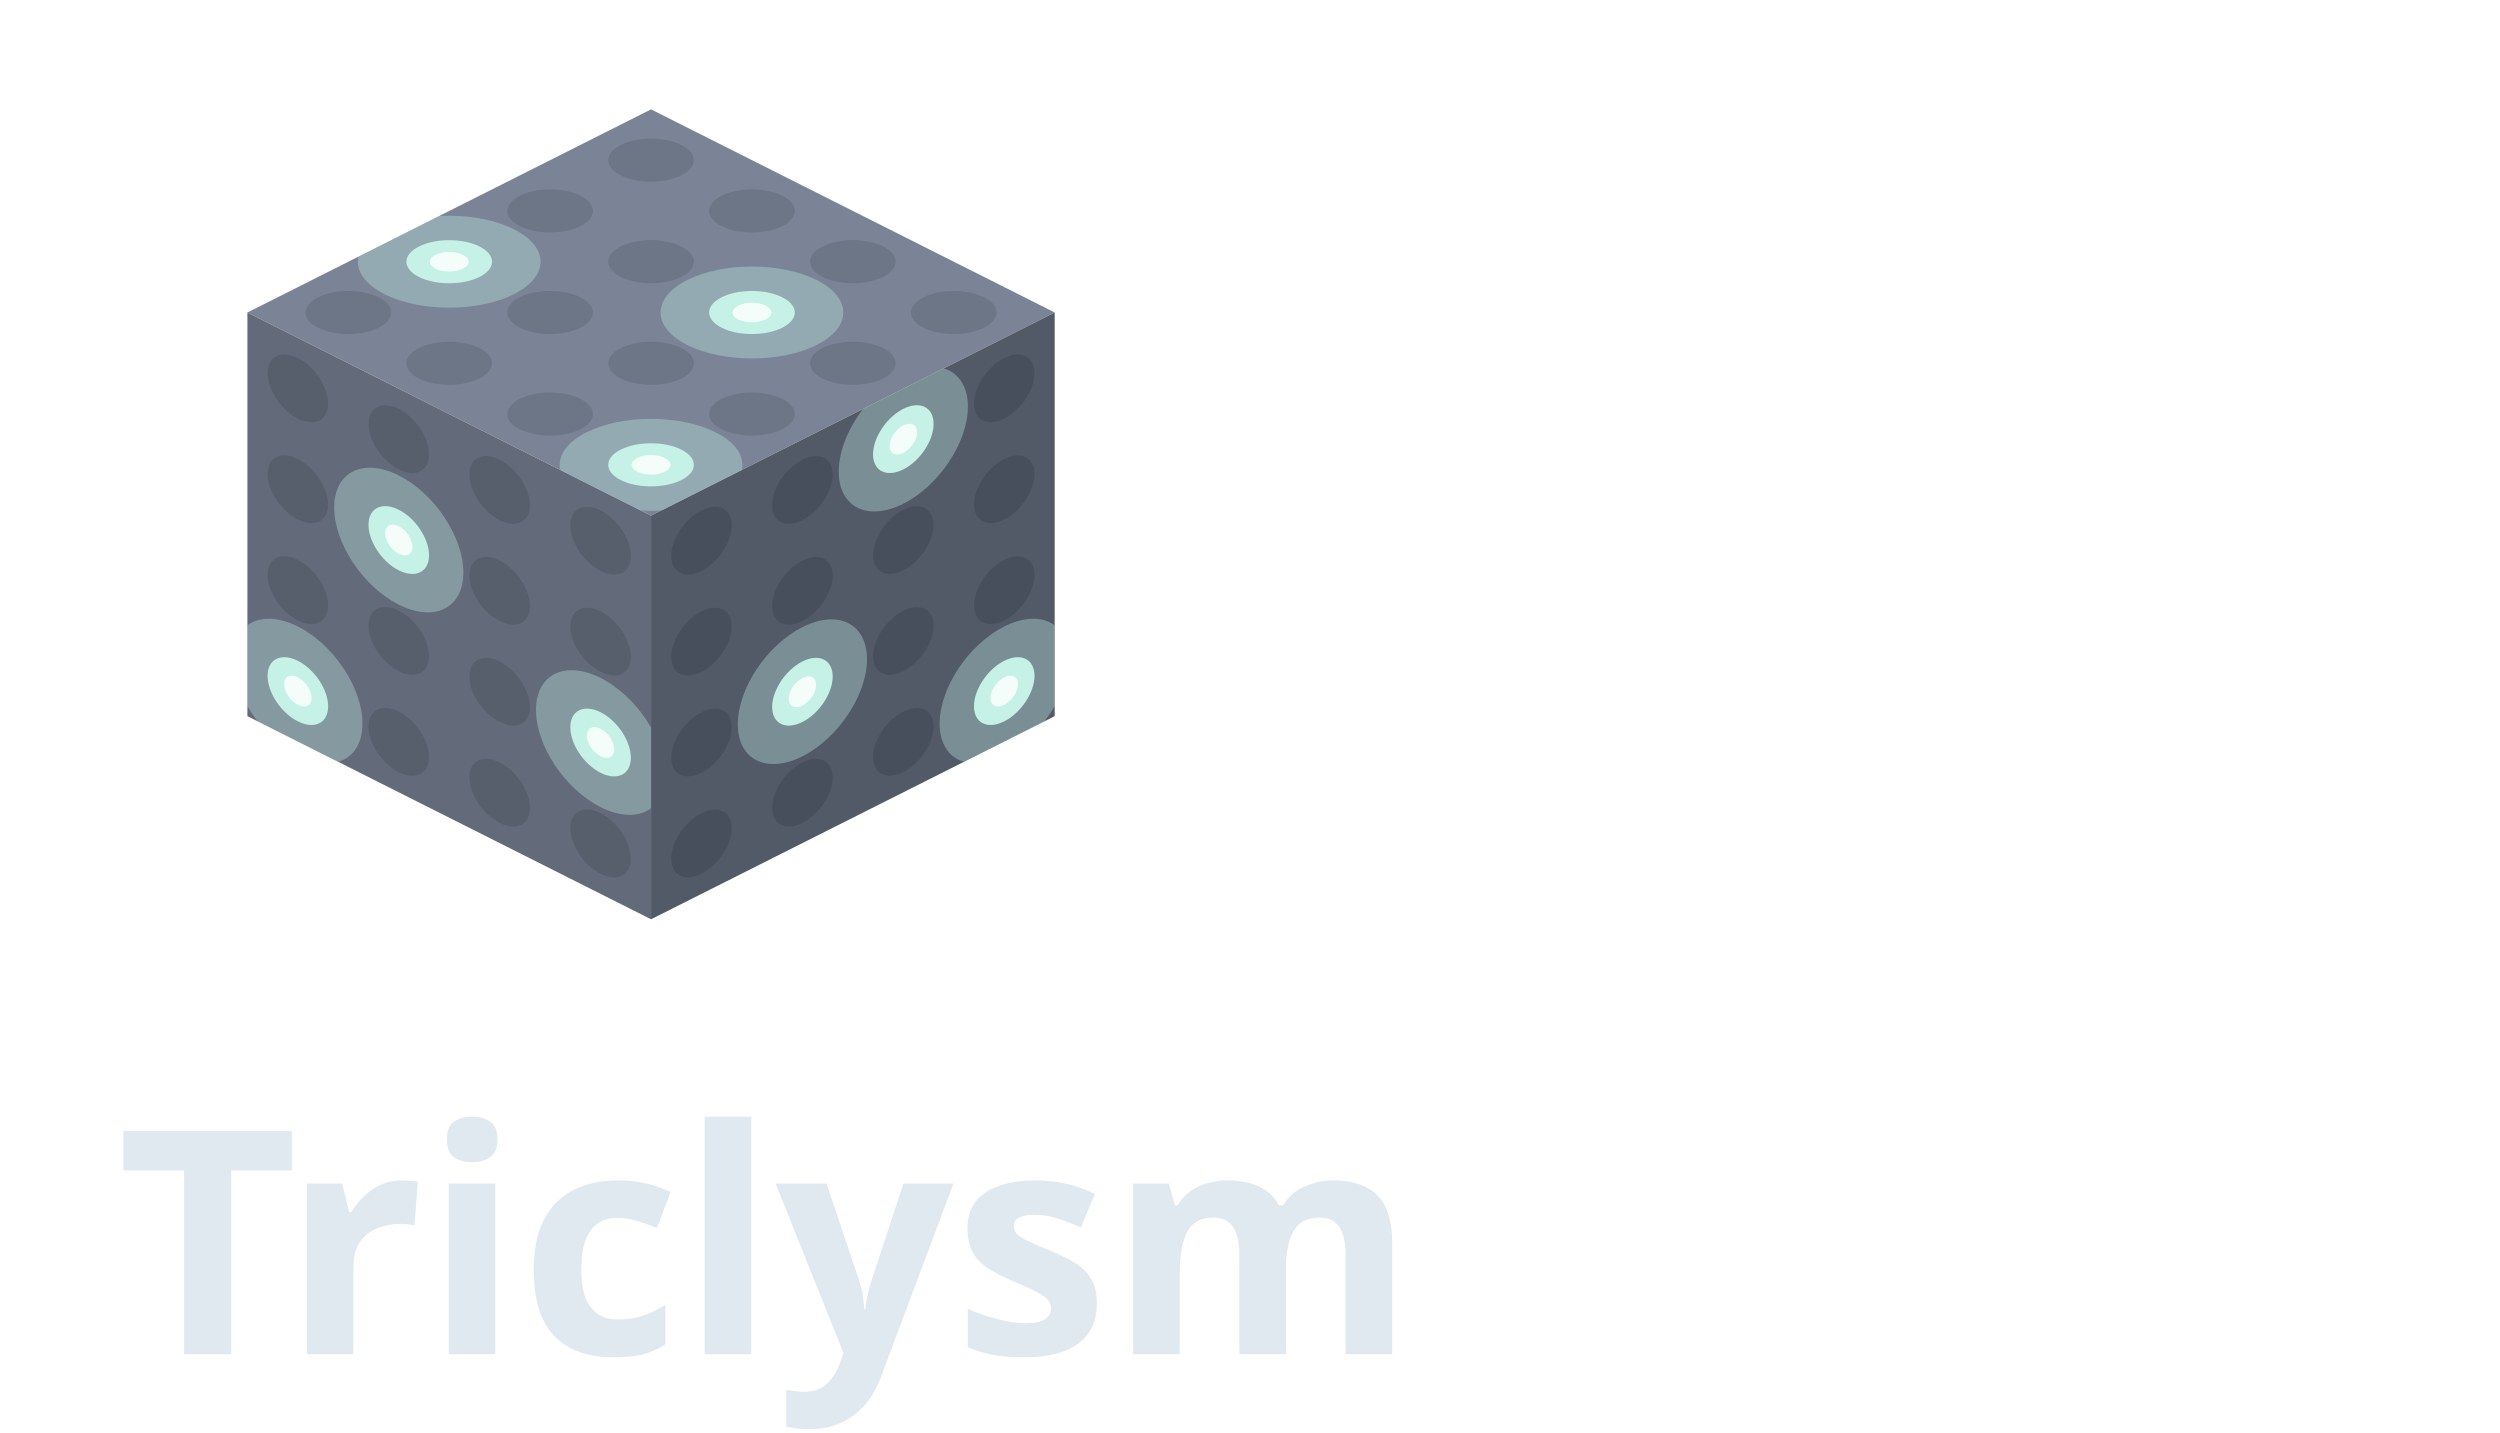
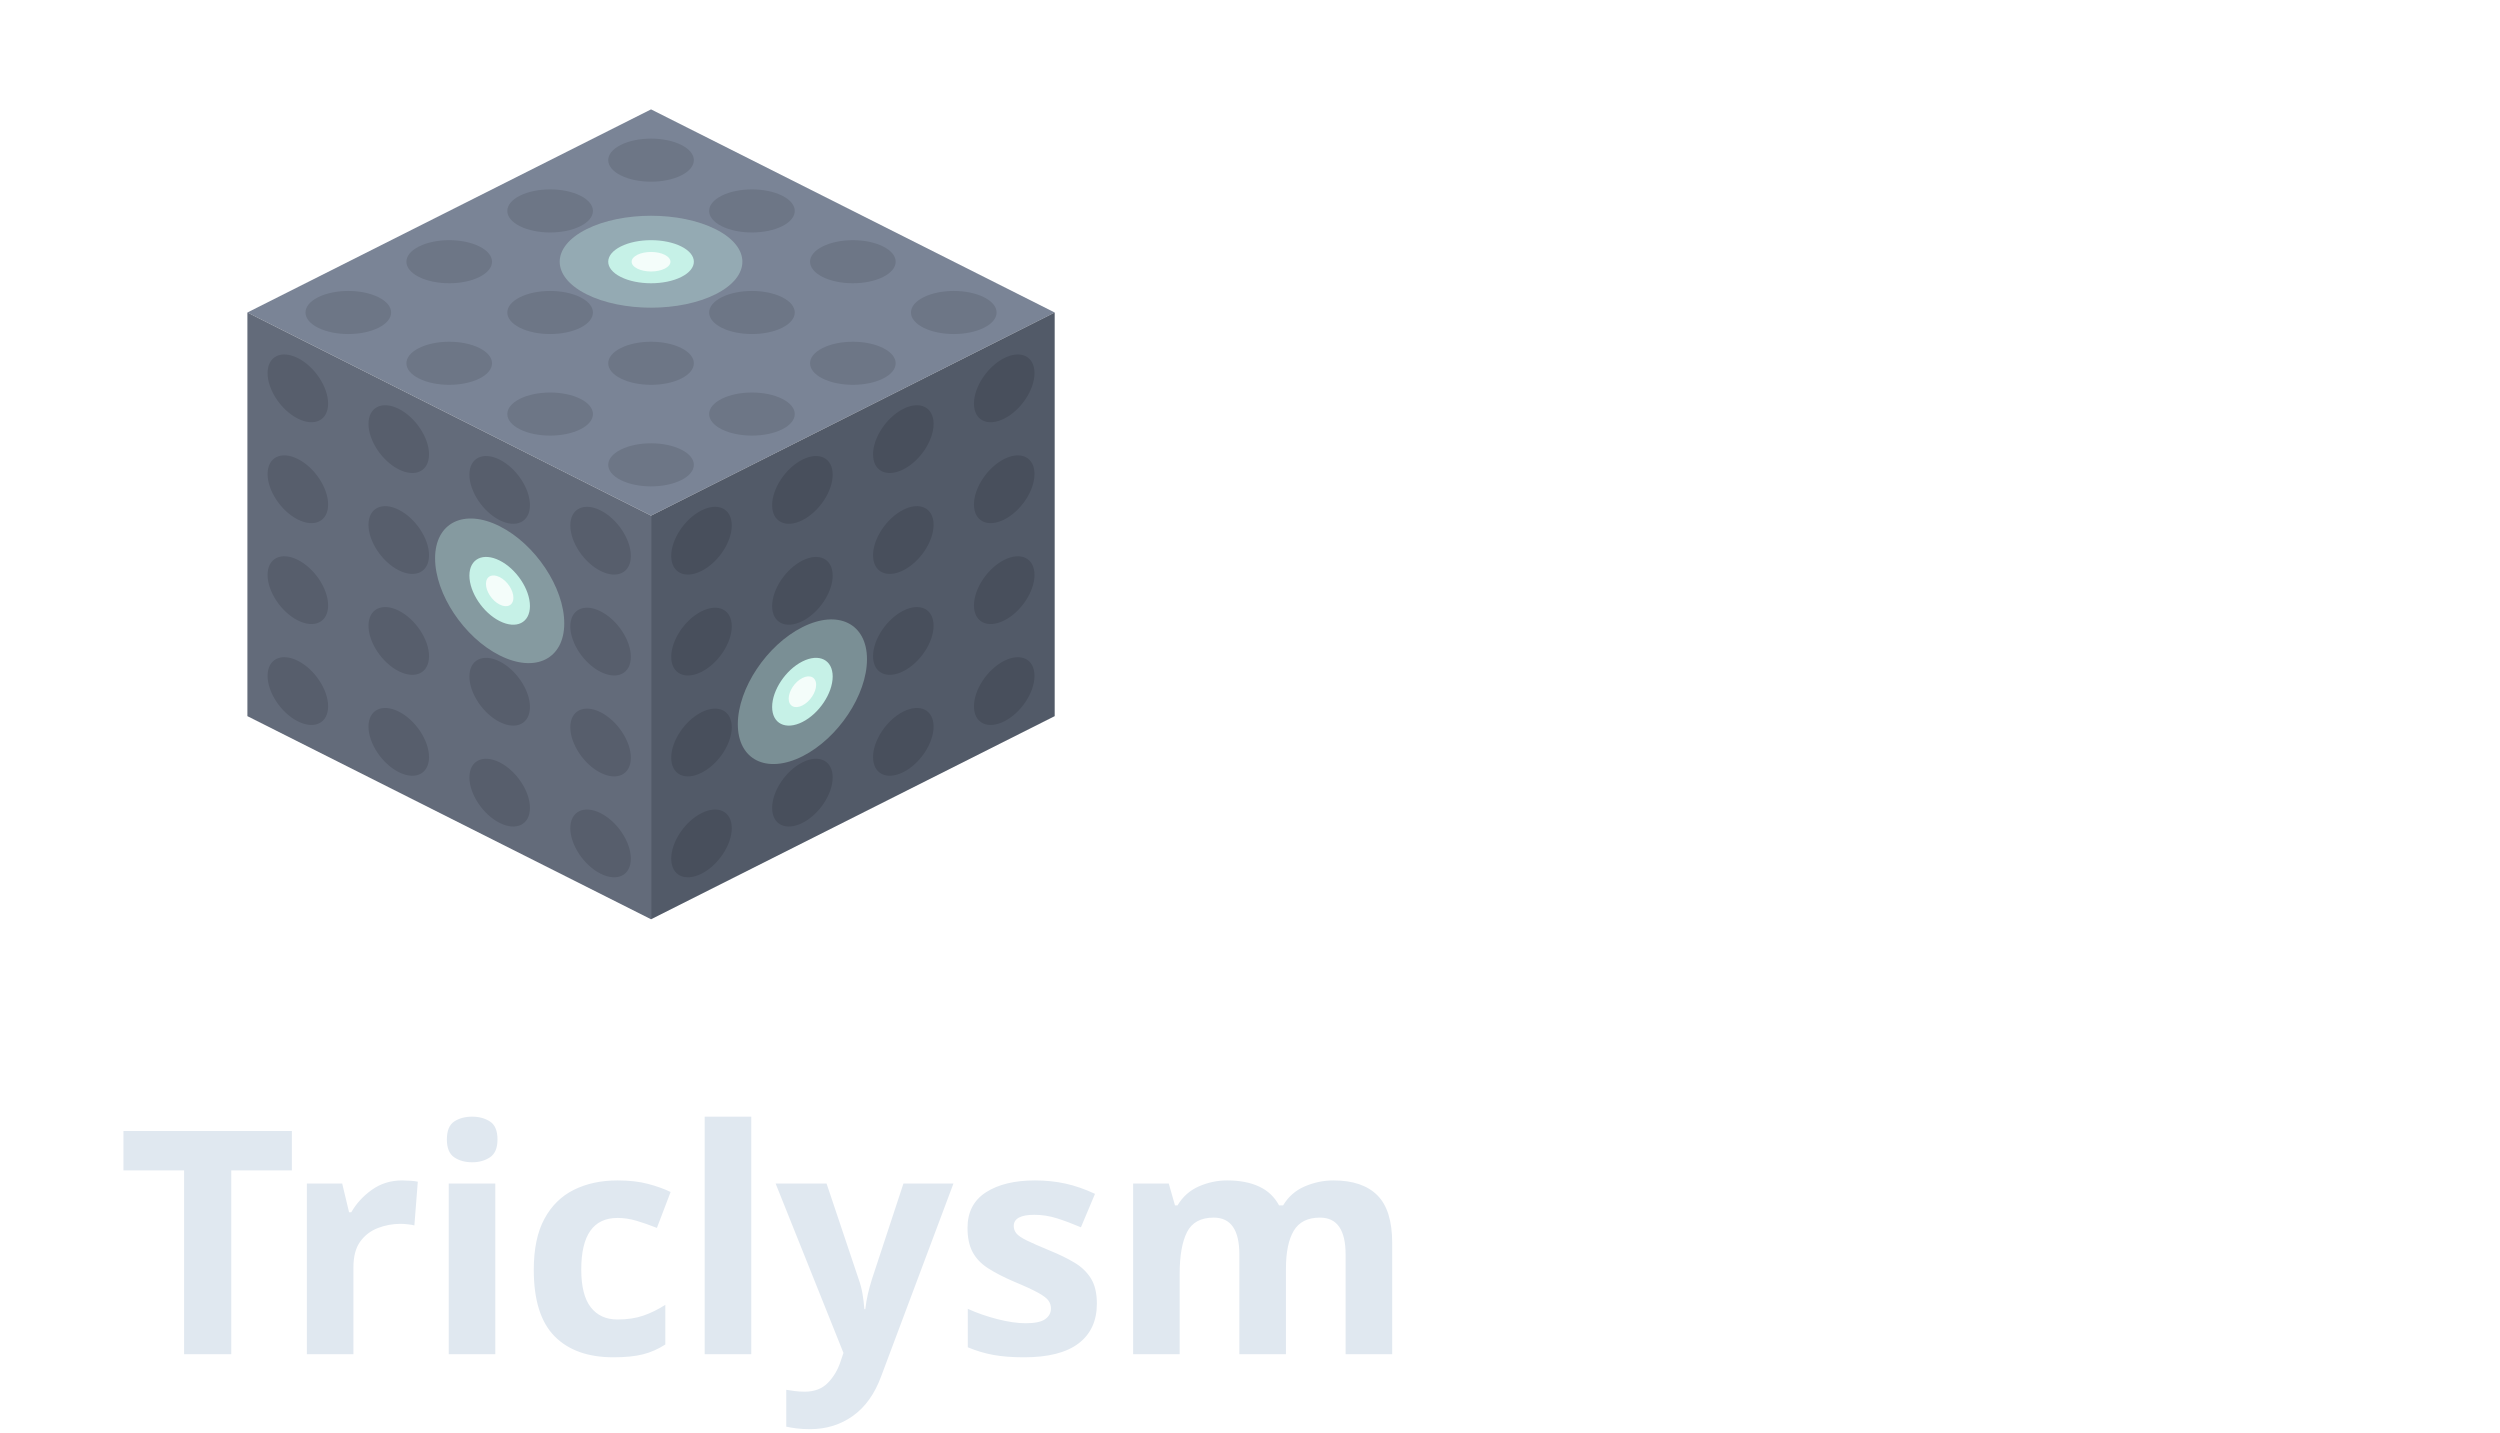
<svg xmlns="http://www.w3.org/2000/svg" viewBox="0 0 960 550">
  <defs>
    <clipPath id="face0">
      <polygon points="250,42 405,120 250,198 95,120" />
    </clipPath>
    <clipPath id="face1">
      <polygon points="95,120 250,198 250,353 95,275" />
    </clipPath>
    <clipPath id="face2">
      <polygon points="250,198 405,120 405,275 250,353" />
    </clipPath>
  </defs>
  <polygon points="250,42 405,120 250,198 95,120" fill="#7a8496" />
  <polygon points="95,120 250,198 250,353 95,275" fill="#636b7a" />
  <polygon points="250,198 405,120 405,275 250,353" fill="#525a68" />
  <g clip-path="url(#face0)">
    <g transform="matrix(155 78 -155 78 250 42)">
      <circle cx="0.125" cy="0.125" r="0.075" fill="#6d7686" />
      <circle cx="0.125" cy="0.375" r="0.075" fill="#6d7686" />
-       <circle cx="0.125" cy="0.625" r="0.16" fill="#c6f1e7" opacity="0.35" />
-       <circle cx="0.125" cy="0.625" r="0.075" fill="#c6f1e7" />
-       <circle cx="0.125" cy="0.625" r="0.034" fill="#f4fdfa" />
+       <circle cx="0.125" cy="0.625" r="0.075" fill="#6d7686" />
      <circle cx="0.125" cy="0.875" r="0.075" fill="#6d7686" />
      <circle cx="0.375" cy="0.125" r="0.075" fill="#6d7686" />
-       <circle cx="0.375" cy="0.375" r="0.075" fill="#6d7686" />
+       <circle cx="0.375" cy="0.375" r="0.16" fill="#c6f1e7" opacity="0.35" />
+       <circle cx="0.375" cy="0.375" r="0.075" fill="#c6f1e7" />
+       <circle cx="0.375" cy="0.375" r="0.034" fill="#f4fdfa" />
      <circle cx="0.375" cy="0.625" r="0.075" fill="#6d7686" />
      <circle cx="0.375" cy="0.875" r="0.075" fill="#6d7686" />
      <circle cx="0.625" cy="0.125" r="0.075" fill="#6d7686" />
-       <circle cx="0.625" cy="0.375" r="0.16" fill="#c6f1e7" opacity="0.35" />
-       <circle cx="0.625" cy="0.375" r="0.075" fill="#c6f1e7" />
-       <circle cx="0.625" cy="0.375" r="0.034" fill="#f4fdfa" />
+       <circle cx="0.625" cy="0.375" r="0.075" fill="#6d7686" />
      <circle cx="0.625" cy="0.625" r="0.075" fill="#6d7686" />
      <circle cx="0.625" cy="0.875" r="0.075" fill="#6d7686" />
      <circle cx="0.875" cy="0.125" r="0.075" fill="#6d7686" />
      <circle cx="0.875" cy="0.375" r="0.075" fill="#6d7686" />
      <circle cx="0.875" cy="0.625" r="0.075" fill="#6d7686" />
-       <circle cx="0.875" cy="0.875" r="0.16" fill="#c6f1e7" opacity="0.35" />
-       <circle cx="0.875" cy="0.875" r="0.075" fill="#c6f1e7" />
-       <circle cx="0.875" cy="0.875" r="0.034" fill="#f4fdfa" />
+       <circle cx="0.875" cy="0.875" r="0.075" fill="#6d7686" />
    </g>
  </g>
  <g clip-path="url(#face1)">
    <g transform="matrix(155 78 0 155 95 120)">
      <circle cx="0.125" cy="0.125" r="0.075" fill="#575e6c" />
      <circle cx="0.125" cy="0.375" r="0.075" fill="#575e6c" />
      <circle cx="0.125" cy="0.625" r="0.075" fill="#575e6c" />
-       <circle cx="0.125" cy="0.875" r="0.16" fill="#c6f1e7" opacity="0.35" />
-       <circle cx="0.125" cy="0.875" r="0.075" fill="#c6f1e7" />
-       <circle cx="0.125" cy="0.875" r="0.034" fill="#f4fdfa" />
+       <circle cx="0.125" cy="0.875" r="0.075" fill="#575e6c" />
      <circle cx="0.375" cy="0.125" r="0.075" fill="#575e6c" />
-       <circle cx="0.375" cy="0.375" r="0.16" fill="#c6f1e7" opacity="0.35" />
-       <circle cx="0.375" cy="0.375" r="0.075" fill="#c6f1e7" />
-       <circle cx="0.375" cy="0.375" r="0.034" fill="#f4fdfa" />
+       <circle cx="0.375" cy="0.375" r="0.075" fill="#575e6c" />
      <circle cx="0.375" cy="0.625" r="0.075" fill="#575e6c" />
      <circle cx="0.375" cy="0.875" r="0.075" fill="#575e6c" />
      <circle cx="0.625" cy="0.125" r="0.075" fill="#575e6c" />
-       <circle cx="0.625" cy="0.375" r="0.075" fill="#575e6c" />
+       <circle cx="0.625" cy="0.375" r="0.16" fill="#c6f1e7" opacity="0.35" />
+       <circle cx="0.625" cy="0.375" r="0.075" fill="#c6f1e7" />
+       <circle cx="0.625" cy="0.375" r="0.034" fill="#f4fdfa" />
      <circle cx="0.625" cy="0.625" r="0.075" fill="#575e6c" />
      <circle cx="0.625" cy="0.875" r="0.075" fill="#575e6c" />
      <circle cx="0.875" cy="0.125" r="0.075" fill="#575e6c" />
      <circle cx="0.875" cy="0.375" r="0.075" fill="#575e6c" />
-       <circle cx="0.875" cy="0.625" r="0.16" fill="#c6f1e7" opacity="0.35" />
-       <circle cx="0.875" cy="0.625" r="0.075" fill="#c6f1e7" />
-       <circle cx="0.875" cy="0.625" r="0.034" fill="#f4fdfa" />
+       <circle cx="0.875" cy="0.625" r="0.075" fill="#575e6c" />
      <circle cx="0.875" cy="0.875" r="0.075" fill="#575e6c" />
    </g>
  </g>
  <g clip-path="url(#face2)">
    <g transform="matrix(155 -78 0 155 250 198)">
      <circle cx="0.125" cy="0.125" r="0.075" fill="#484f5c" />
      <circle cx="0.125" cy="0.375" r="0.075" fill="#484f5c" />
      <circle cx="0.125" cy="0.625" r="0.075" fill="#484f5c" />
      <circle cx="0.125" cy="0.875" r="0.075" fill="#484f5c" />
      <circle cx="0.375" cy="0.125" r="0.075" fill="#484f5c" />
      <circle cx="0.375" cy="0.375" r="0.075" fill="#484f5c" />
      <circle cx="0.375" cy="0.625" r="0.16" fill="#c6f1e7" opacity="0.35" />
      <circle cx="0.375" cy="0.625" r="0.075" fill="#c6f1e7" />
      <circle cx="0.375" cy="0.625" r="0.034" fill="#f4fdfa" />
      <circle cx="0.375" cy="0.875" r="0.075" fill="#484f5c" />
-       <circle cx="0.625" cy="0.125" r="0.16" fill="#c6f1e7" opacity="0.35" />
-       <circle cx="0.625" cy="0.125" r="0.075" fill="#c6f1e7" />
-       <circle cx="0.625" cy="0.125" r="0.034" fill="#f4fdfa" />
+       <circle cx="0.625" cy="0.125" r="0.075" fill="#484f5c" />
      <circle cx="0.625" cy="0.375" r="0.075" fill="#484f5c" />
      <circle cx="0.625" cy="0.625" r="0.075" fill="#484f5c" />
      <circle cx="0.625" cy="0.875" r="0.075" fill="#484f5c" />
      <circle cx="0.875" cy="0.125" r="0.075" fill="#484f5c" />
      <circle cx="0.875" cy="0.375" r="0.075" fill="#484f5c" />
      <circle cx="0.875" cy="0.625" r="0.075" fill="#484f5c" />
-       <circle cx="0.875" cy="0.875" r="0.16" fill="#c6f1e7" opacity="0.35" />
-       <circle cx="0.875" cy="0.875" r="0.075" fill="#c6f1e7" />
-       <circle cx="0.875" cy="0.875" r="0.034" fill="#f4fdfa" />
+       <circle cx="0.875" cy="0.875" r="0.075" fill="#484f5c" />
    </g>
  </g>
  <text x="45" y="520" font-family="Roboto Slab" font-weight="700" font-size="120" fill="#e0e8f0">Triclysm</text>
</svg>
